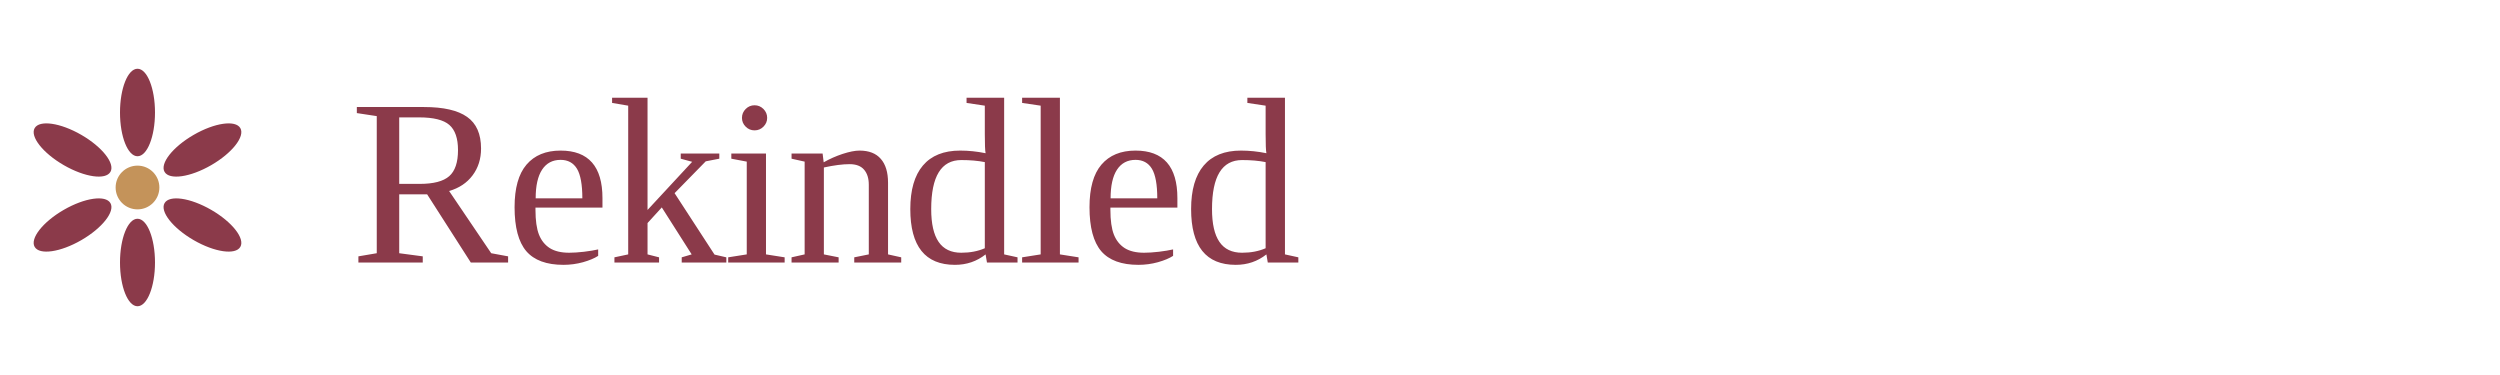
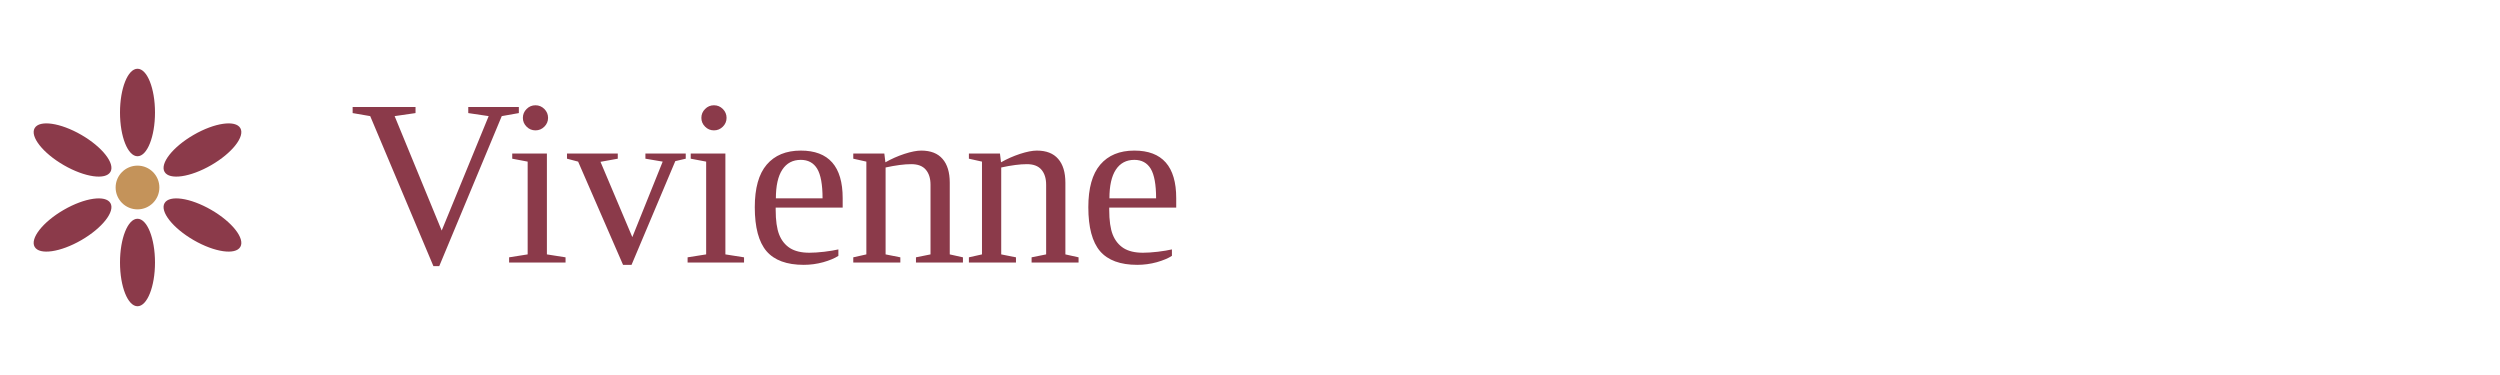
<svg xmlns="http://www.w3.org/2000/svg" viewBox="0 0 400 60" fill="none">
  <g transform="translate(0, 8)">
    <circle cx="22" cy="22" r="3.5" fill="#C4935A" />
    <ellipse cx="22" cy="10" rx="2.8" ry="7" fill="#8B3A4A" transform="rotate(0, 22, 22)" />
    <ellipse cx="22" cy="10" rx="2.8" ry="7" fill="#8B3A4A" transform="rotate(60, 22, 22)" />
    <ellipse cx="22" cy="10" rx="2.8" ry="7" fill="#8B3A4A" transform="rotate(120, 22, 22)" />
    <ellipse cx="22" cy="10" rx="2.8" ry="7" fill="#8B3A4A" transform="rotate(180, 22, 22)" />
    <ellipse cx="22" cy="10" rx="2.8" ry="7" fill="#8B3A4A" transform="rotate(240, 22, 22)" />
    <ellipse cx="22" cy="10" rx="2.8" ry="7" fill="#8B3A4A" transform="rotate(300, 22, 22)" />
  </g>
-   <text x="56" y="42" font-family="'Cormorant Garamond', 'Times New Roman', Georgia, serif" font-size="38" font-weight="500" fill="#8B3A4A" letter-spacing="-0.5">Rekindled</text>
+   <text x="56" y="42" font-family="'Cormorant Garamond', 'Times New Roman', Georgia, serif" font-size="38" font-weight="500" fill="#8B3A4A" letter-spacing="-0.5">Vivienne</text>
</svg>
